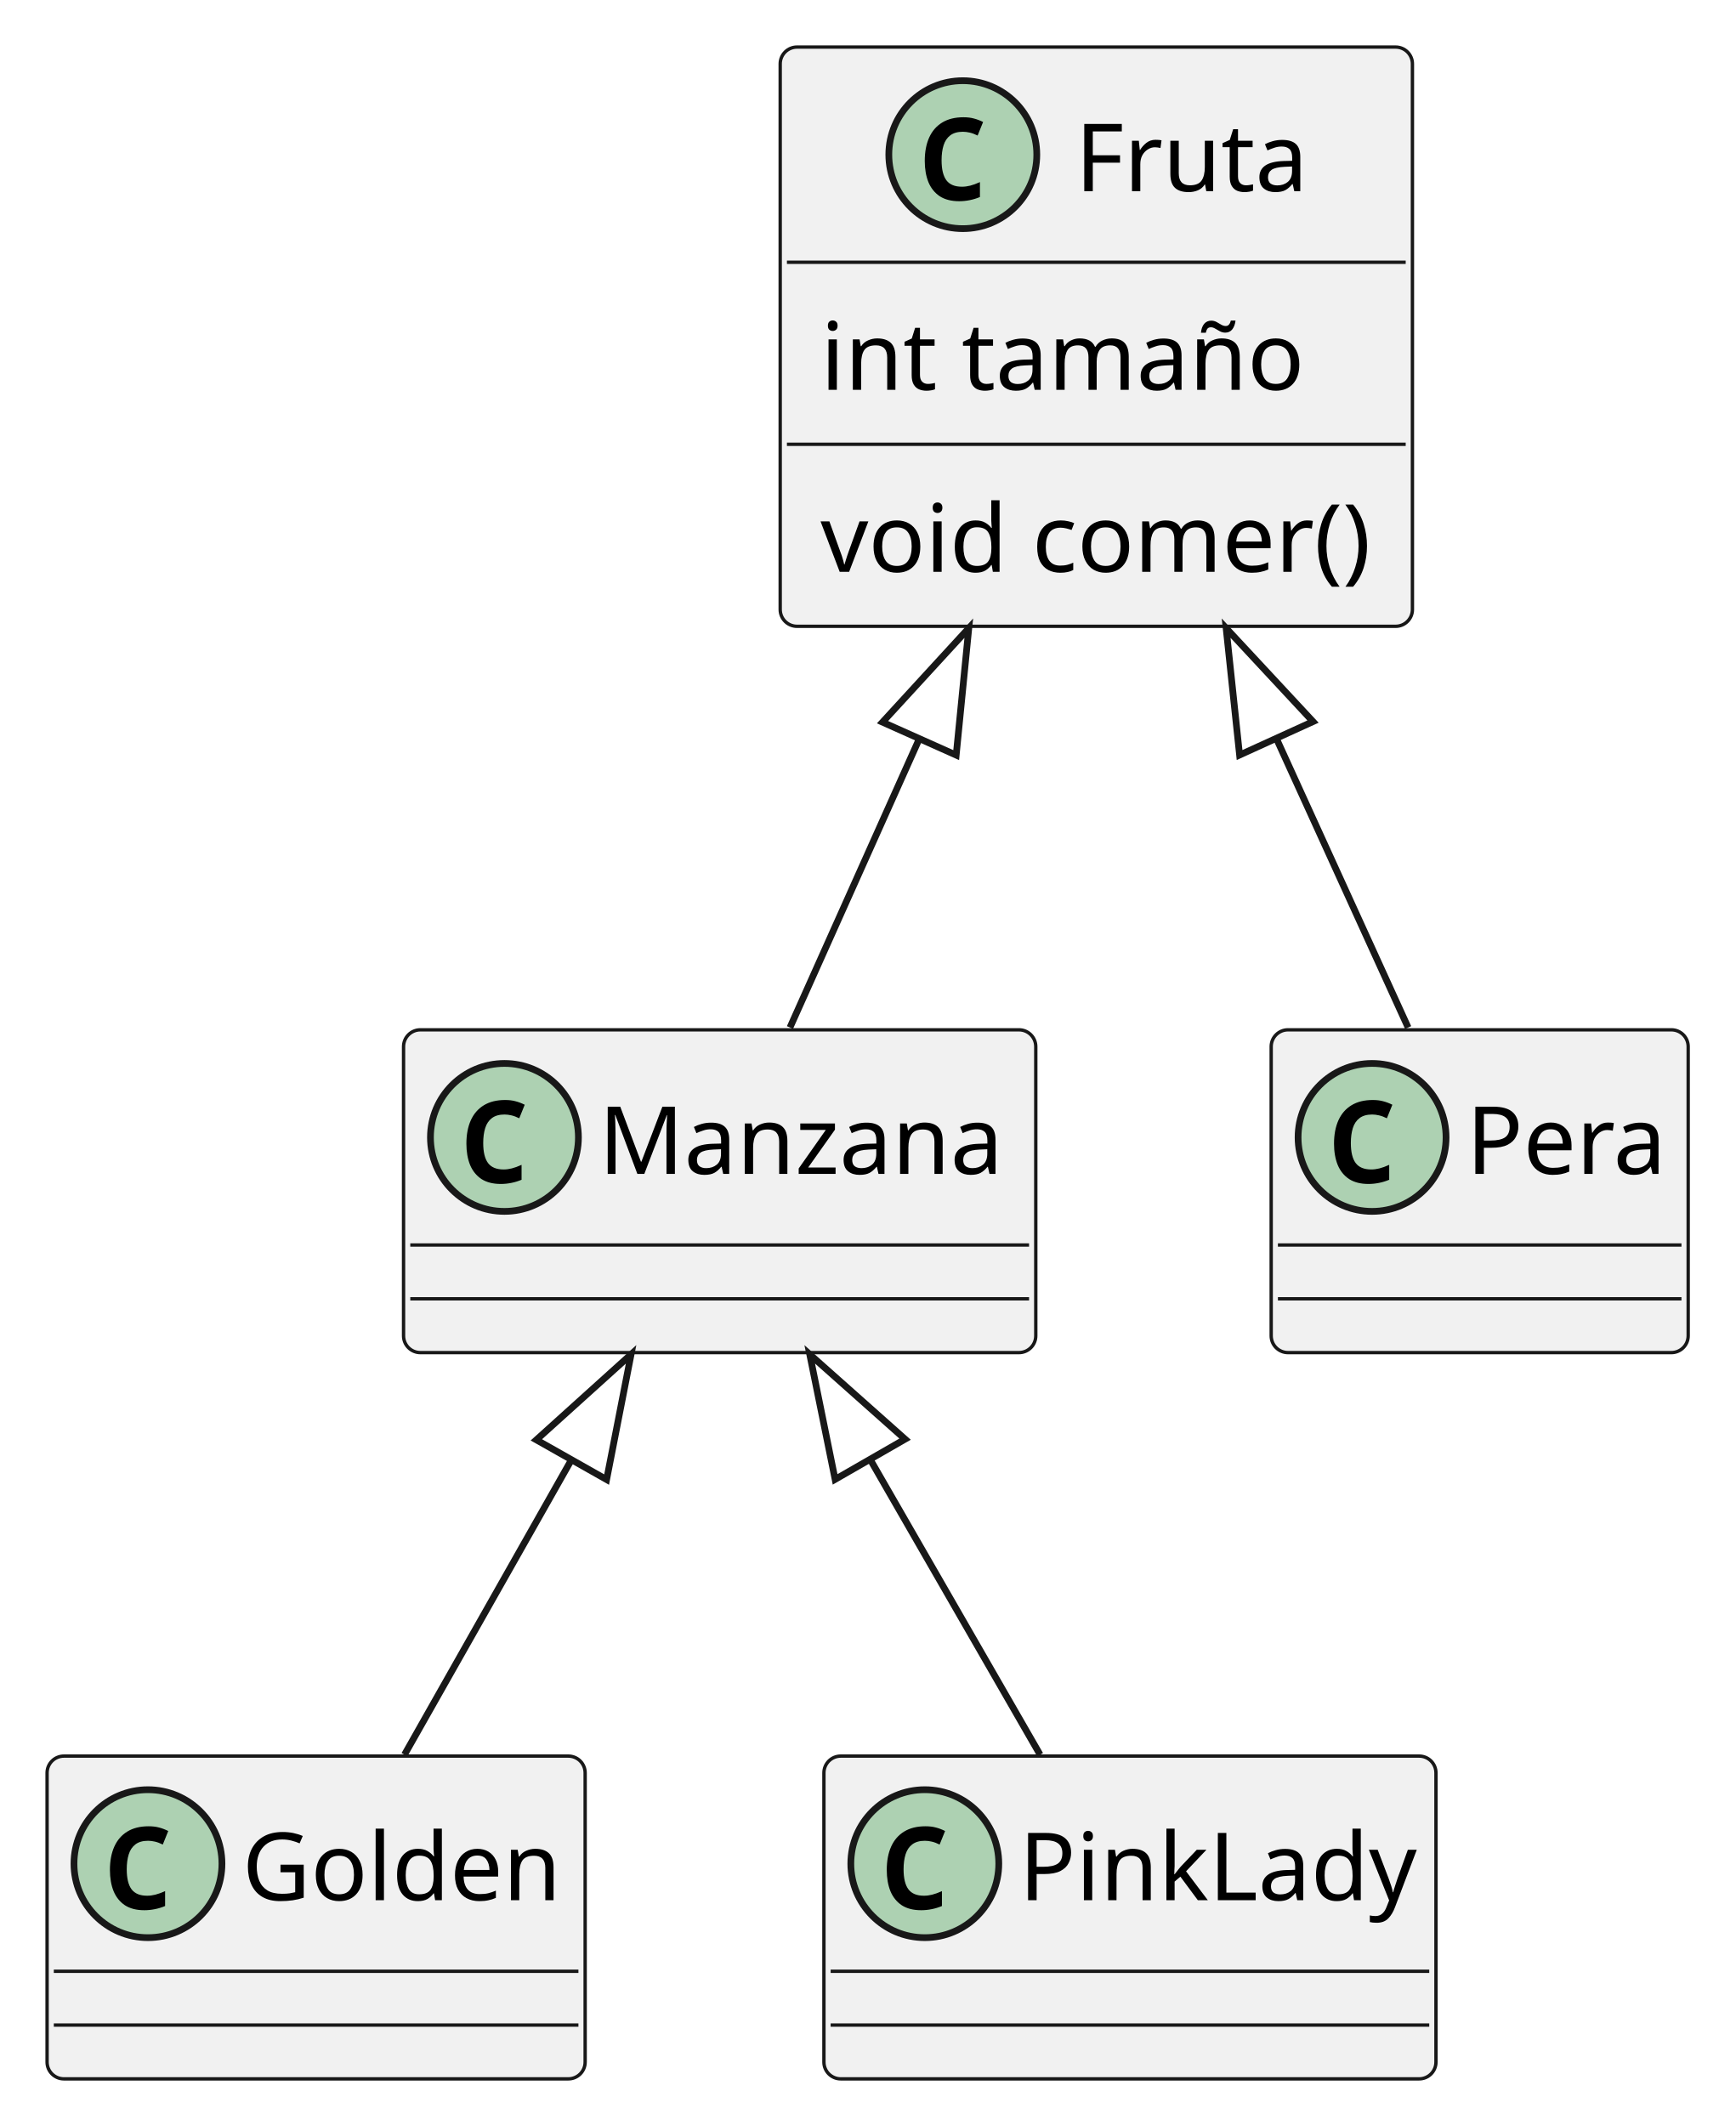
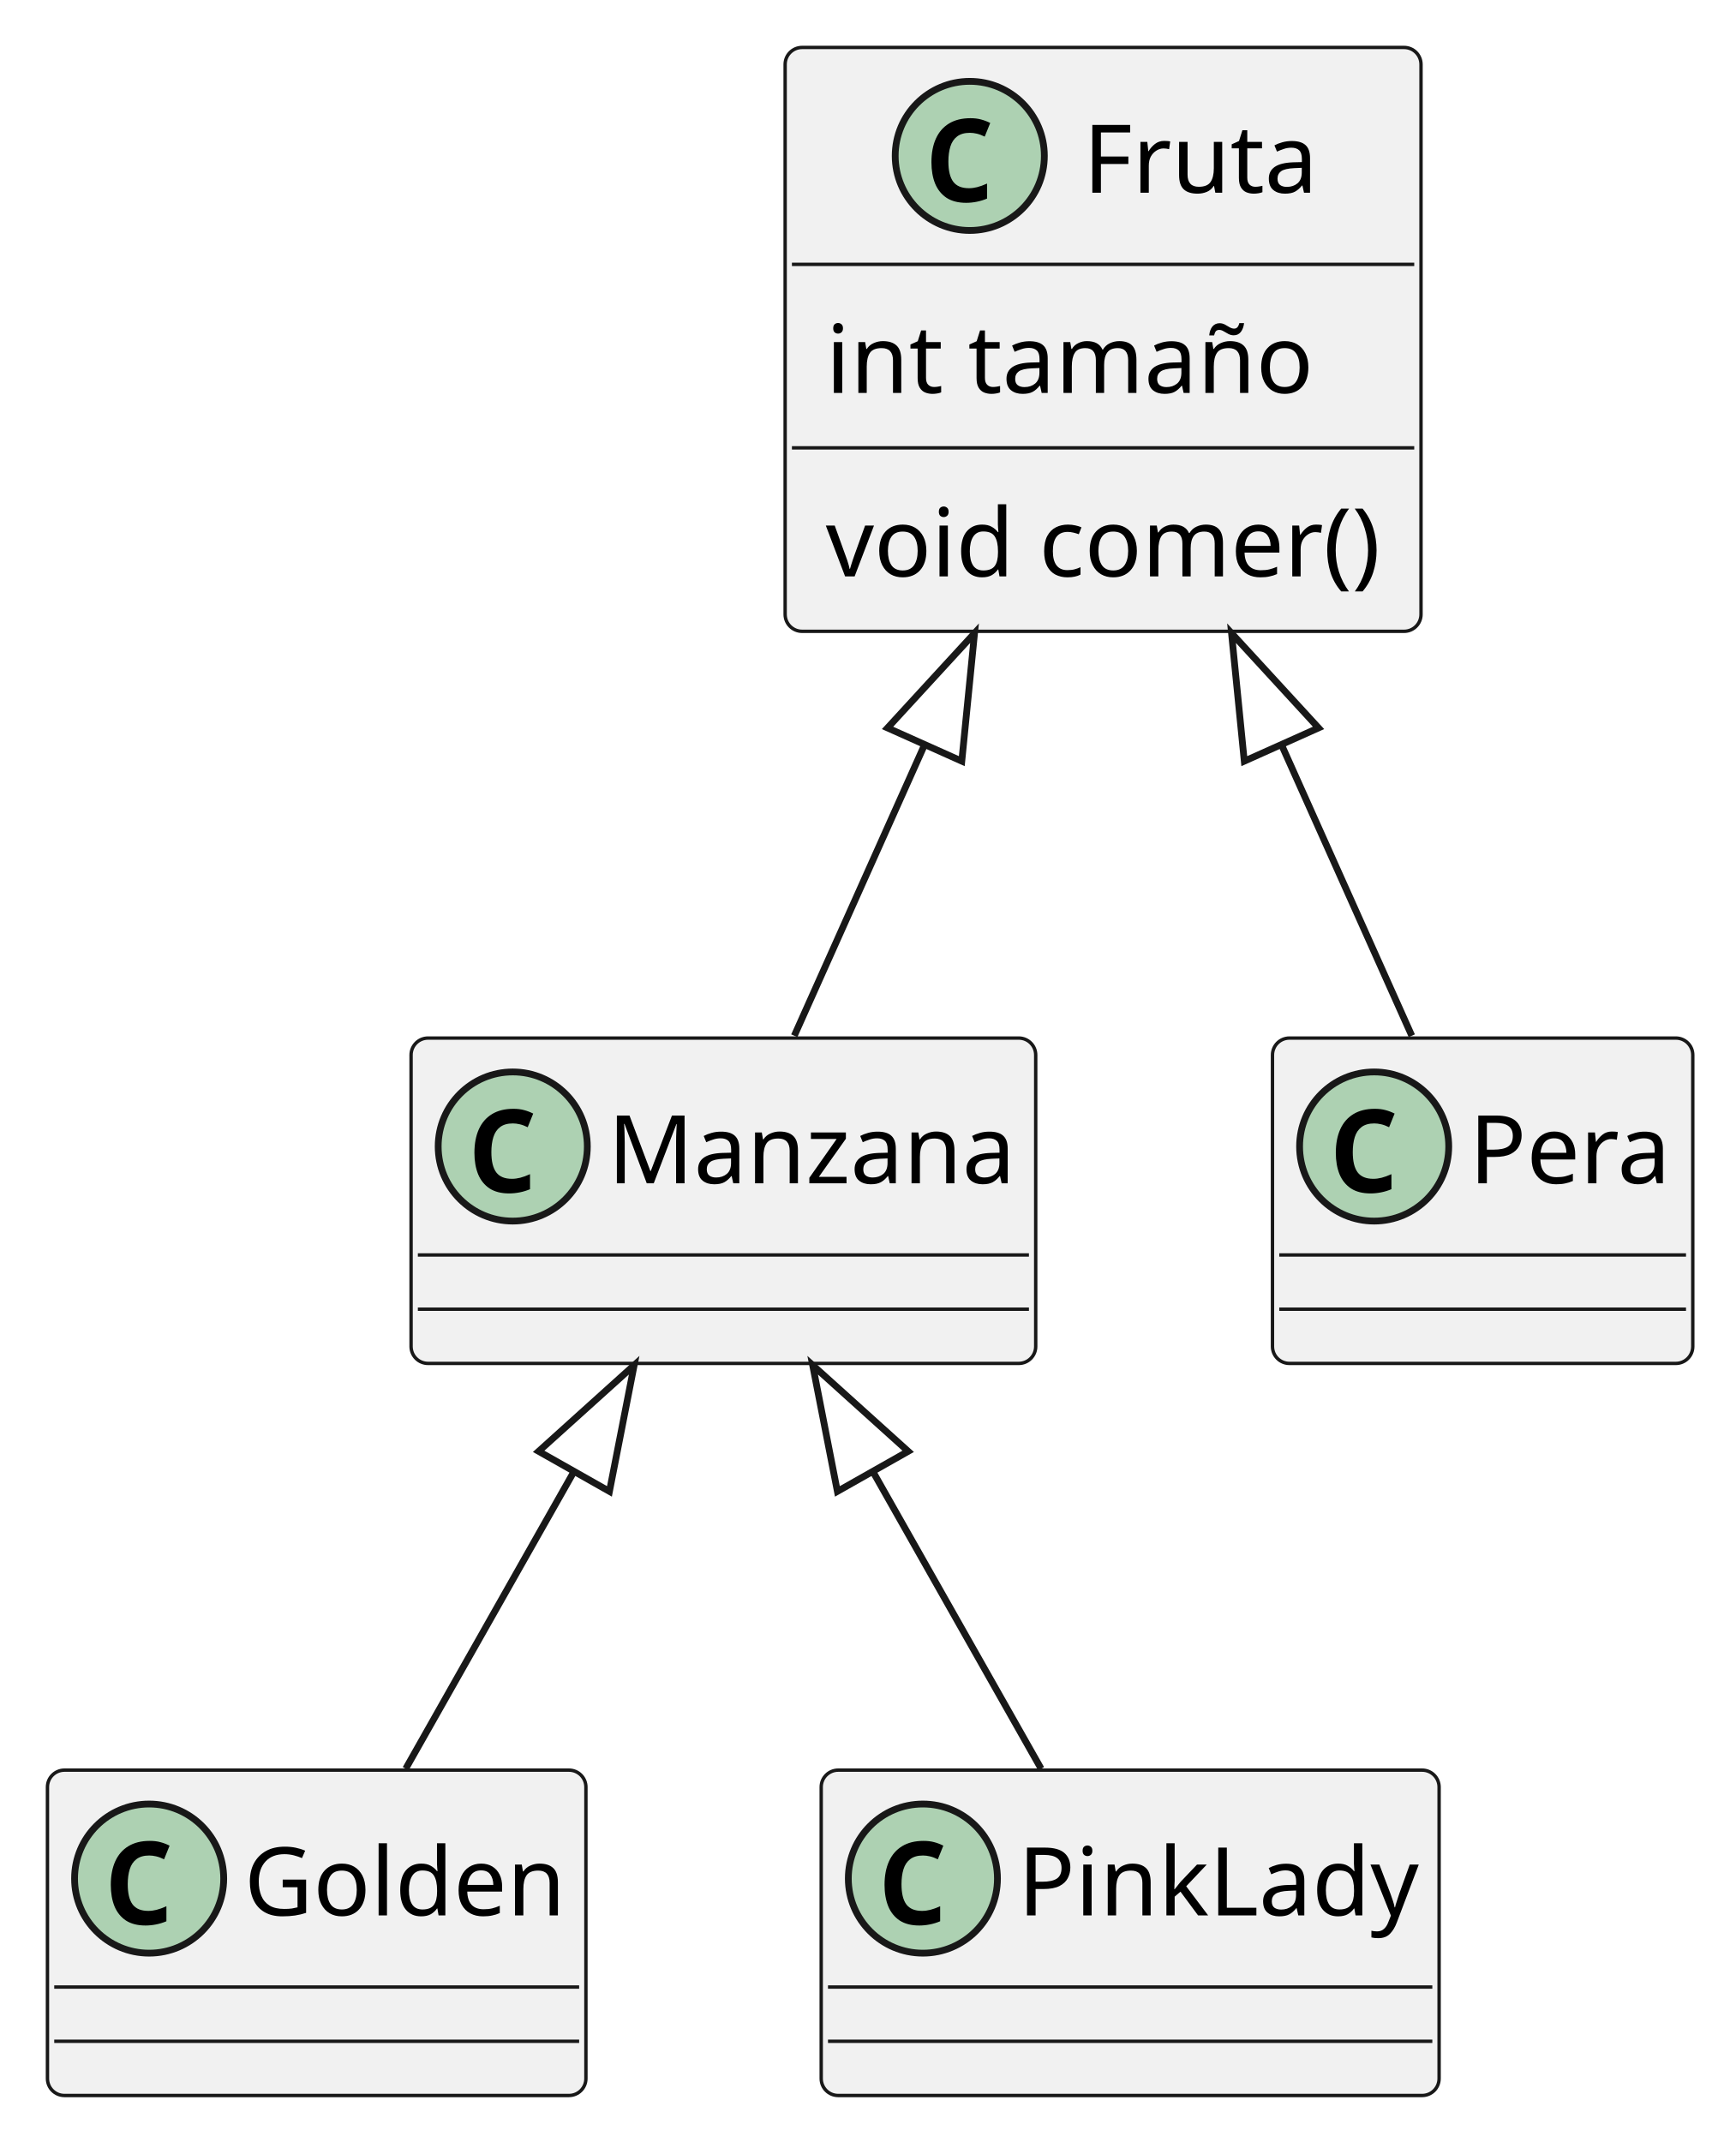
- <svg xmlns="http://www.w3.org/2000/svg" height="316" preserveAspectRatio="none" style="background:#fff;width:258px;height:316px" width="258">
+ <svg xmlns="http://www.w3.org/2000/svg" width="256" height="316" preserveAspectRatio="none" style="background:#fff;width:256px;height:316px">
  <g id="elem_Fruta">
-     <rect fill="#F1F1F1" height="86.136" id="Fruta" rx="2.5" ry="2.5" style="stroke:#181818;stroke-width:.5px" width="94" x="116" y="7" />
-     <circle cx="143.15" cy="23" fill="#ADD1B2" style="stroke:#181818;stroke-width:1px" r="11" />
-     <path d="M142.619 29.922q-1.75 0-2.89-.735-1.126-.75-1.688-2.093-.547-1.36-.547-3.157 0-2.03.656-3.484.656-1.453 1.938-2.234 1.28-.782 3.156-.782.89 0 1.562.188.672.172 1.36.516l-.813 2.015q-.625-.312-1.172-.437-.531-.125-1.015-.125-1.172 0-1.875.531-.703.531-1 1.484-.297.953-.297 2.22 0 2.015.719 2.983.718.954 2.312.954.594 0 1.219-.157.625-.156 1.453-.53v2.218q-.734.312-1.531.469-.782.156-1.547.156Z" />
-     <text font-family="sans-serif" font-size="14" textLength="35" x="159.85" y="28.432">Fruta</text>
-     <path style="stroke:#181818;stroke-width:.5px" d="M117 39h92" />
-     <text font-family="sans-serif" font-size="14" textLength="73" x="122" y="57.966">int tamaño</text>
-     <path style="stroke:#181818;stroke-width:.5px" d="M117 66.068h92" />
-     <text font-family="sans-serif" font-size="14" textLength="82" x="122" y="85.034">void comer()</text>
+     <rect id="Fruta" width="93.802" height="86.136" x="115.82" y="7" fill="#F1F1F1" rx="2.5" ry="2.5" style="stroke:#181818;stroke-width:.5px" />
+     <circle cx="143.057" cy="23" r="11" fill="#ADD1B2" style="stroke:#181818;stroke-width:1px" />
+     <path d="M142.526 29.922q-1.75 0-2.89-.735-1.126-.75-1.688-2.093-.547-1.36-.547-3.157 0-2.03.656-3.484.657-1.453 1.938-2.234 1.281-.782 3.156-.782.89 0 1.563.188.671.172 1.359.516l-.813 2.015q-.625-.312-1.171-.437-.532-.125-1.016-.125-1.172 0-1.875.531t-1 1.484-.297 2.22q0 2.015.719 2.983.719.954 2.312.954.594 0 1.219-.157.625-.156 1.453-.53v2.218q-.734.312-1.531.469-.781.156-1.547.156" />
+     <text x="159.777" y="28.432" font-family="sans-serif" font-size="14" textLength="34.608">Fruta</text>
+     <path d="M116.82 39h91.802" style="stroke:#181818;stroke-width:.5px" />
+     <text x="121.82" y="57.966" font-family="sans-serif" font-size="14" textLength="71.932">int tamaño</text>
+     <path d="M116.82 66.068h91.802" style="stroke:#181818;stroke-width:.5px" />
+     <text x="121.82" y="85.034" font-family="sans-serif" font-size="14" textLength="81.802">void comer()</text>
  </g>
  <g id="elem_Manzana">
-     <rect fill="#F1F1F1" height="48" id="Manzana" rx="2.5" ry="2.5" style="stroke:#181818;stroke-width:.5px" width="94" x="60" y="153.14" />
-     <circle cx="75" cy="169.14" fill="#ADD1B2" style="stroke:#181818;stroke-width:1px" r="11" />
-     <path d="M74.469 176.062q-1.75 0-2.89-.735-1.126-.75-1.688-2.093-.547-1.36-.547-3.157 0-2.03.656-3.484.656-1.453 1.938-2.234 1.28-.782 3.156-.782.89 0 1.562.188.672.172 1.36.516l-.813 2.015q-.625-.312-1.172-.437-.531-.125-1.015-.125-1.172 0-1.875.531-.704.531-1 1.484-.297.953-.297 2.22 0 2.015.719 2.983.718.954 2.312.954.594 0 1.219-.157.625-.156 1.453-.53v2.218q-.734.312-1.531.469-.782.156-1.547.156Z" />
-     <text font-family="sans-serif" font-size="14" textLength="62" x="89" y="174.572">Manzana</text>
-     <path style="stroke:#181818;stroke-width:.5px" d="M61 185.14h92M61 193.14h92" />
+     <rect id="Manzana" width="92.144" height="48" x="60.64" y="153.14" fill="#F1F1F1" rx="2.5" ry="2.5" style="stroke:#181818;stroke-width:.5px" />
+     <circle cx="75.64" cy="169.14" r="11" fill="#ADD1B2" style="stroke:#181818;stroke-width:1px" />
+     <path d="M75.109 176.062q-1.75 0-2.89-.735-1.126-.75-1.688-2.093-.547-1.36-.547-3.157 0-2.03.656-3.484.656-1.453 1.938-2.234 1.28-.782 3.156-.782.89 0 1.562.188.672.172 1.36.516l-.813 2.015q-.625-.312-1.172-.437-.531-.125-1.015-.125-1.172 0-1.875.531t-1 1.484-.297 2.22q0 2.015.719 2.983.718.954 2.312.954.594 0 1.219-.157.625-.156 1.453-.53v2.218q-.734.312-1.531.469-.782.156-1.547.156" />
+     <text x="89.64" y="174.572" font-family="sans-serif" font-size="14" textLength="60.144">Manzana</text>
+     <path d="M61.64 185.14h90.144M61.64 193.14h90.144" style="stroke:#181818;stroke-width:.5px" />
  </g>
  <g id="elem_Pera">
-     <rect fill="#F1F1F1" height="48" id="Pera" rx="2.5" ry="2.5" style="stroke:#181818;stroke-width:.5px" width="62" x="189" y="153.14" />
-     <circle cx="204" cy="169.14" fill="#ADD1B2" style="stroke:#181818;stroke-width:1px" r="11" />
-     <path d="M203.469 176.062q-1.75 0-2.89-.735-1.126-.75-1.688-2.093-.547-1.36-.547-3.157 0-2.03.656-3.484.656-1.453 1.938-2.234 1.28-.782 3.156-.782.89 0 1.562.188.672.172 1.36.516l-.813 2.015q-.625-.312-1.172-.437-.531-.125-1.015-.125-1.172 0-1.875.531-.703.531-1 1.484-.297.953-.297 2.22 0 2.015.719 2.983.718.954 2.312.954.594 0 1.219-.157.625-.156 1.453-.53v2.218q-.734.312-1.531.469-.782.156-1.547.156Z" />
-     <text font-family="sans-serif" font-size="14" textLength="30" x="218" y="174.572">Pera</text>
-     <path style="stroke:#181818;stroke-width:.5px" d="M190 185.14h60M190 193.14h60" />
+     <rect id="Pera" width="62.002" height="48" x="187.71" y="153.14" fill="#F1F1F1" rx="2.5" ry="2.5" style="stroke:#181818;stroke-width:.5px" />
+     <circle cx="202.71" cy="169.14" r="11" fill="#ADD1B2" style="stroke:#181818;stroke-width:1px" />
+     <path d="M202.179 176.062q-1.75 0-2.89-.735-1.126-.75-1.688-2.093-.547-1.36-.547-3.157 0-2.03.656-3.484.656-1.453 1.938-2.234 1.28-.782 3.156-.782.89 0 1.562.188.672.172 1.36.516l-.813 2.015q-.625-.312-1.172-.437-.531-.125-1.015-.125-1.172 0-1.875.531t-1 1.484-.297 2.22q0 2.015.719 2.983.718.954 2.312.954.594 0 1.219-.157.625-.156 1.453-.53v2.218q-.734.312-1.531.469-.782.156-1.547.156" />
+     <text x="216.71" y="174.572" font-family="sans-serif" font-size="14" textLength="30.002">Pera</text>
+     <path d="M188.71 185.14h60.002M188.71 193.14h60.002" style="stroke:#181818;stroke-width:.5px" />
  </g>
  <g id="elem_Golden">
-     <rect fill="#F1F1F1" height="48" id="Golden" rx="2.5" ry="2.5" style="stroke:#181818;stroke-width:.5px" width="80" x="7" y="261.14" />
-     <circle cx="22" cy="277.14" fill="#ADD1B2" style="stroke:#181818;stroke-width:1px" r="11" />
-     <path d="M21.469 284.062q-1.75 0-2.89-.735-1.126-.75-1.688-2.093-.547-1.36-.547-3.156 0-2.032.656-3.485.656-1.453 1.938-2.234 1.28-.781 3.156-.781.89 0 1.562.187.672.172 1.36.516l-.813 2.015q-.625-.312-1.172-.437-.531-.125-1.015-.125-1.172 0-1.875.531-.703.531-1 1.484-.297.953-.297 2.22 0 2.015.718 2.983.72.954 2.313.954.594 0 1.219-.157.625-.156 1.453-.53v2.218q-.735.312-1.531.469-.782.156-1.547.156Z" />
-     <text font-family="sans-serif" font-size="14" textLength="48" x="36" y="282.572">Golden</text>
-     <path style="stroke:#181818;stroke-width:.5px" d="M8 293.14h78M8 301.14h78" />
+     <rect id="Golden" width="79.432" height="48" x="7" y="261.14" fill="#F1F1F1" rx="2.5" ry="2.5" style="stroke:#181818;stroke-width:.5px" />
+     <circle cx="22" cy="277.14" r="11" fill="#ADD1B2" style="stroke:#181818;stroke-width:1px" />
+     <path d="M21.469 284.062q-1.75 0-2.89-.735-1.126-.75-1.688-2.093-.547-1.36-.547-3.156 0-2.032.656-3.485t1.938-2.234q1.28-.781 3.156-.781.89 0 1.562.187.672.172 1.36.516l-.813 2.015q-.625-.312-1.172-.437-.531-.125-1.015-.125-1.172 0-1.875.531t-1 1.484-.297 2.22q0 2.015.718 2.983.72.954 2.313.954.594 0 1.219-.157.625-.156 1.453-.53v2.218q-.735.312-1.531.469-.782.156-1.547.156" />
+     <text x="36" y="282.572" font-family="sans-serif" font-size="14" textLength="47.432">Golden</text>
+     <path d="M8 293.14h77.432M8 301.14h77.432" style="stroke:#181818;stroke-width:.5px" />
  </g>
  <g id="elem_PinkLady">
-     <rect fill="#F1F1F1" height="48" id="PinkLady" rx="2.5" ry="2.5" style="stroke:#181818;stroke-width:.5px" width="91" x="122.5" y="261.14" />
-     <circle cx="137.5" cy="277.14" fill="#ADD1B2" style="stroke:#181818;stroke-width:1px" r="11" />
-     <path d="M136.969 284.062q-1.75 0-2.89-.735-1.126-.75-1.688-2.093-.547-1.36-.547-3.156 0-2.032.656-3.485.656-1.453 1.938-2.234 1.28-.781 3.156-.781.89 0 1.562.187.672.172 1.36.516l-.813 2.015q-.625-.312-1.172-.437-.531-.125-1.015-.125-1.172 0-1.875.531-.703.531-1 1.484-.297.953-.297 2.22 0 2.015.719 2.983.718.954 2.312.954.594 0 1.219-.157.625-.156 1.453-.53v2.218q-.734.312-1.531.469-.782.156-1.547.156Z" />
-     <text font-family="sans-serif" font-size="14" textLength="59" x="151.5" y="282.572">PinkLady</text>
-     <path style="stroke:#181818;stroke-width:.5px" d="M123.5 293.14h89M123.5 301.14h89" />
+     <rect id="PinkLady" width="91.15" height="48" x="121.14" y="261.14" fill="#F1F1F1" rx="2.5" ry="2.5" style="stroke:#181818;stroke-width:.5px" />
+     <circle cx="136.14" cy="277.14" r="11" fill="#ADD1B2" style="stroke:#181818;stroke-width:1px" />
+     <path d="M135.609 284.062q-1.75 0-2.89-.735-1.126-.75-1.688-2.093-.547-1.36-.547-3.156 0-2.032.656-3.485t1.938-2.234q1.28-.781 3.156-.781.89 0 1.562.187.672.172 1.36.516l-.813 2.015q-.625-.312-1.172-.437-.531-.125-1.015-.125-1.172 0-1.875.531t-1 1.484-.297 2.22q0 2.015.718 2.983.72.954 2.313.954.594 0 1.219-.157.625-.156 1.453-.53v2.218q-.735.312-1.531.469-.782.156-1.547.156" />
+     <text x="150.14" y="282.572" font-family="sans-serif" font-size="14" textLength="59.15">PinkLady</text>
+     <path d="M122.14 293.14h89.15M122.14 301.14h89.15" style="stroke:#181818;stroke-width:.5px" />
  </g>
  <g id="link_Fruta_Manzana" fill="none">
-     <path d="M136.69 109.84c-8.88 19.85-11.78 26.3-19.24 42.96" id="Fruta-backto-Manzana" style="stroke:#181818;stroke-width:1px" />
-     <path style="stroke:#181818;stroke-width:1px" d="m144.04 93.41-12.827 13.98 10.954 4.9 1.873-18.88z" />
+     <path id="Fruta-backto-Manzana" d="M136.403 109.838c-8.89 19.85-11.773 26.302-19.233 42.962" style="stroke:#181818;stroke-width:1px" />
+     <path d="m143.76 93.41-12.833 13.975 10.952 4.905z" style="stroke:#181818;stroke-width:1px" />
  </g>
  <g id="link_Fruta_Pera" fill="none">
-     <path d="M189.76 109.791c9.04 19.85 12.01 26.349 19.6 43.009" id="Fruta-backto-Pera" style="stroke:#181818;stroke-width:1px" />
-     <path style="stroke:#181818;stroke-width:1px" d="m182.3 93.41 2 18.868 10.92-4.974L182.3 93.41z" />
+     <path id="Fruta-backto-Pera" d="M189.027 109.838c8.89 19.85 11.773 26.302 19.233 42.962" style="stroke:#181818;stroke-width:1px" />
+     <path d="m181.67 93.41 1.881 18.88 10.952-4.905z" style="stroke:#181818;stroke-width:1px" />
  </g>
  <g id="link_Manzana_Golden" fill="none">
-     <path d="M84.968 217.067c-10 17.68-14.838 26.203-24.828 43.863" id="Manzana-backto-Golden" style="stroke:#181818;stroke-width:1px" />
-     <path style="stroke:#181818;stroke-width:1px" d="m93.83 201.4-14.084 12.714 10.445 5.907L93.83 201.4z" />
+     <path id="Manzana-backto-Golden" d="M84.682 217.064c-10.01 17.68-14.832 26.206-24.832 43.866" style="stroke:#181818;stroke-width:1px" />
+     <path d="m93.55 201.4-14.09 12.708 10.443 5.912z" style="stroke:#181818;stroke-width:1px" />
  </g>
  <g id="link_Manzana_PinkLady" fill="none">
-     <path d="M129.365 217.003c10.17 17.68 15.115 26.267 25.275 43.927" id="Manzana-backto-PinkLady" style="stroke:#181818;stroke-width:1px" />
-     <path style="stroke:#181818;stroke-width:1px" d="m120.39 201.4 3.774 18.594 10.402-5.983L120.39 201.4z" />
+     <path id="Manzana-backto-PinkLady" d="M128.748 217.064c10.01 17.68 14.832 26.206 24.832 43.866" style="stroke:#181818;stroke-width:1px" />
+     <path d="m119.88 201.4 3.647 18.62 10.443-5.912z" style="stroke:#181818;stroke-width:1px" />
  </g>
</svg>
